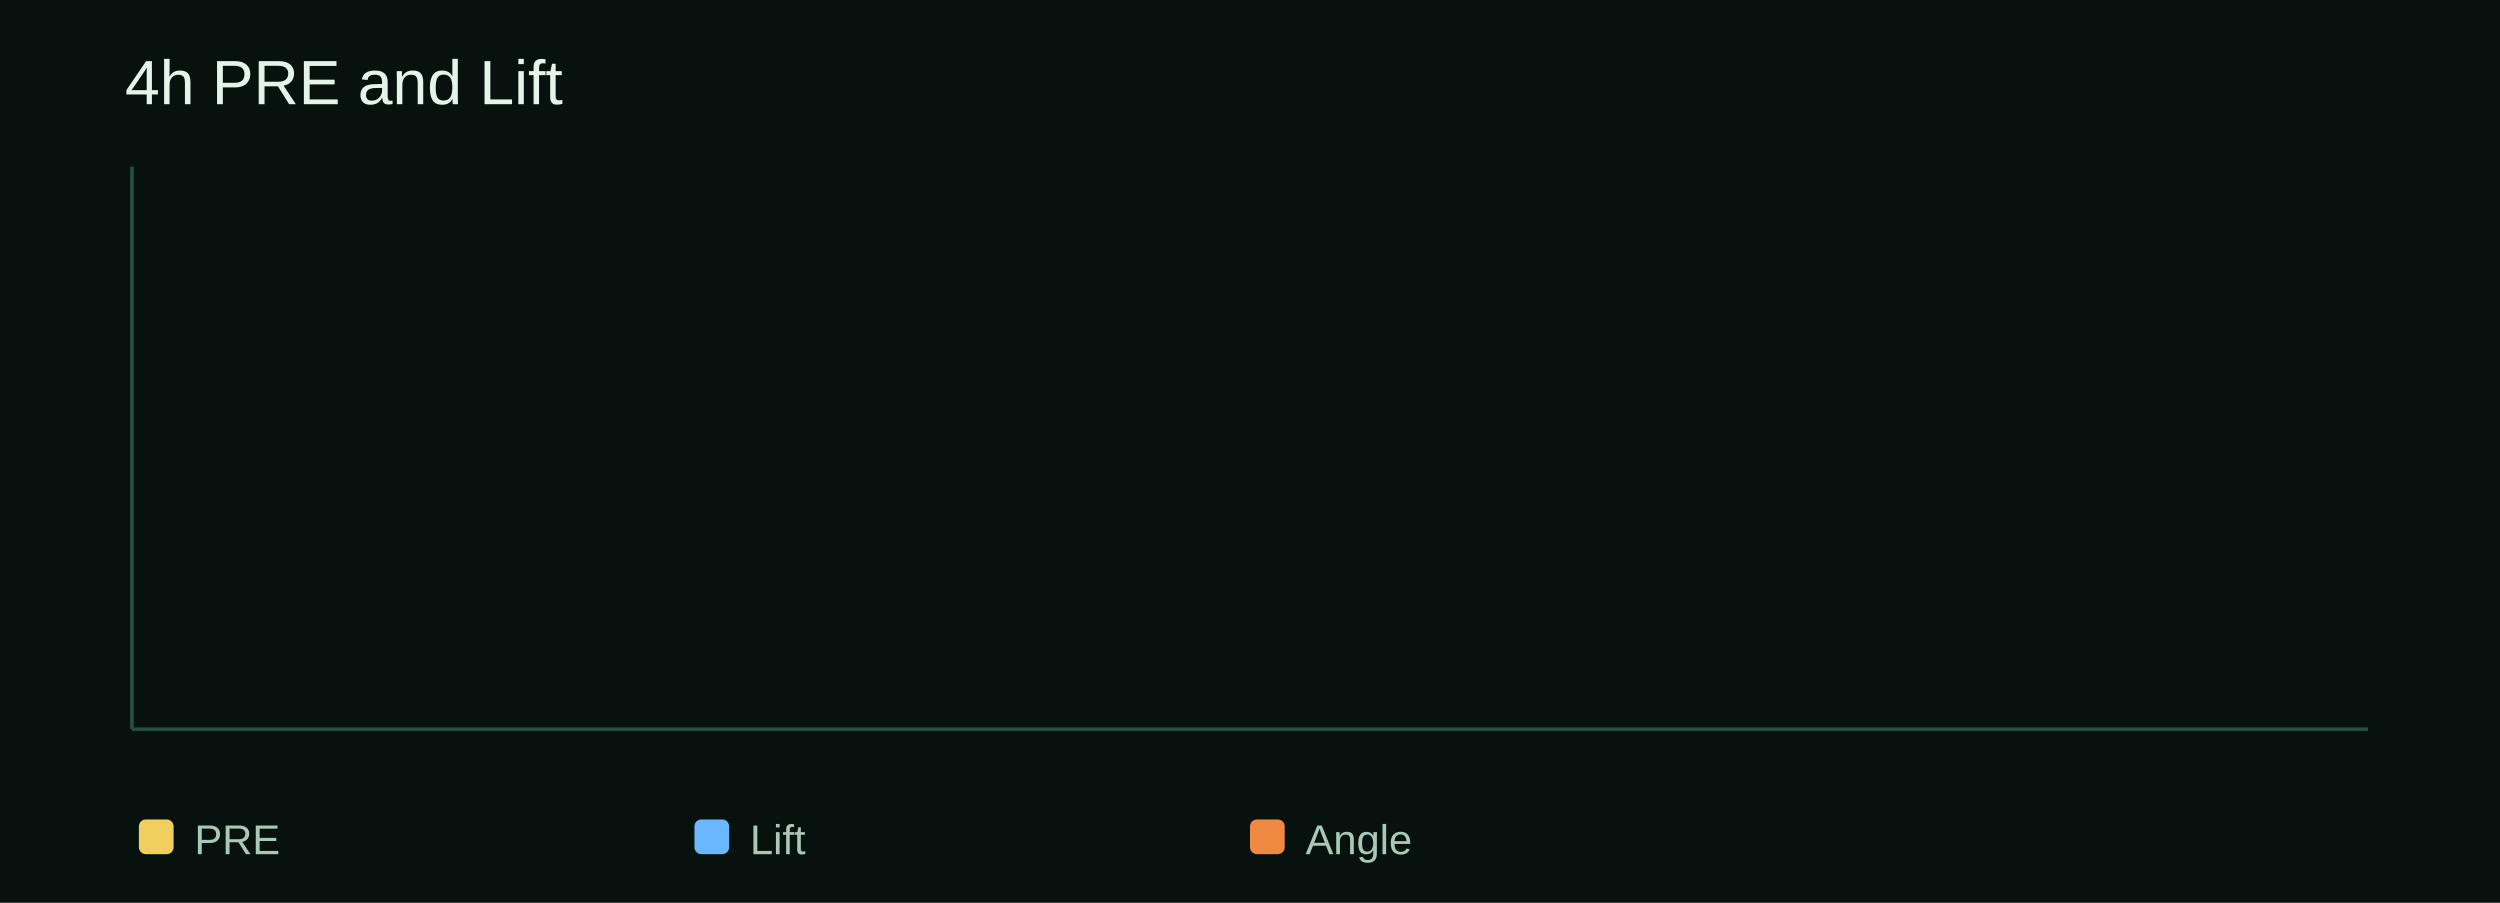
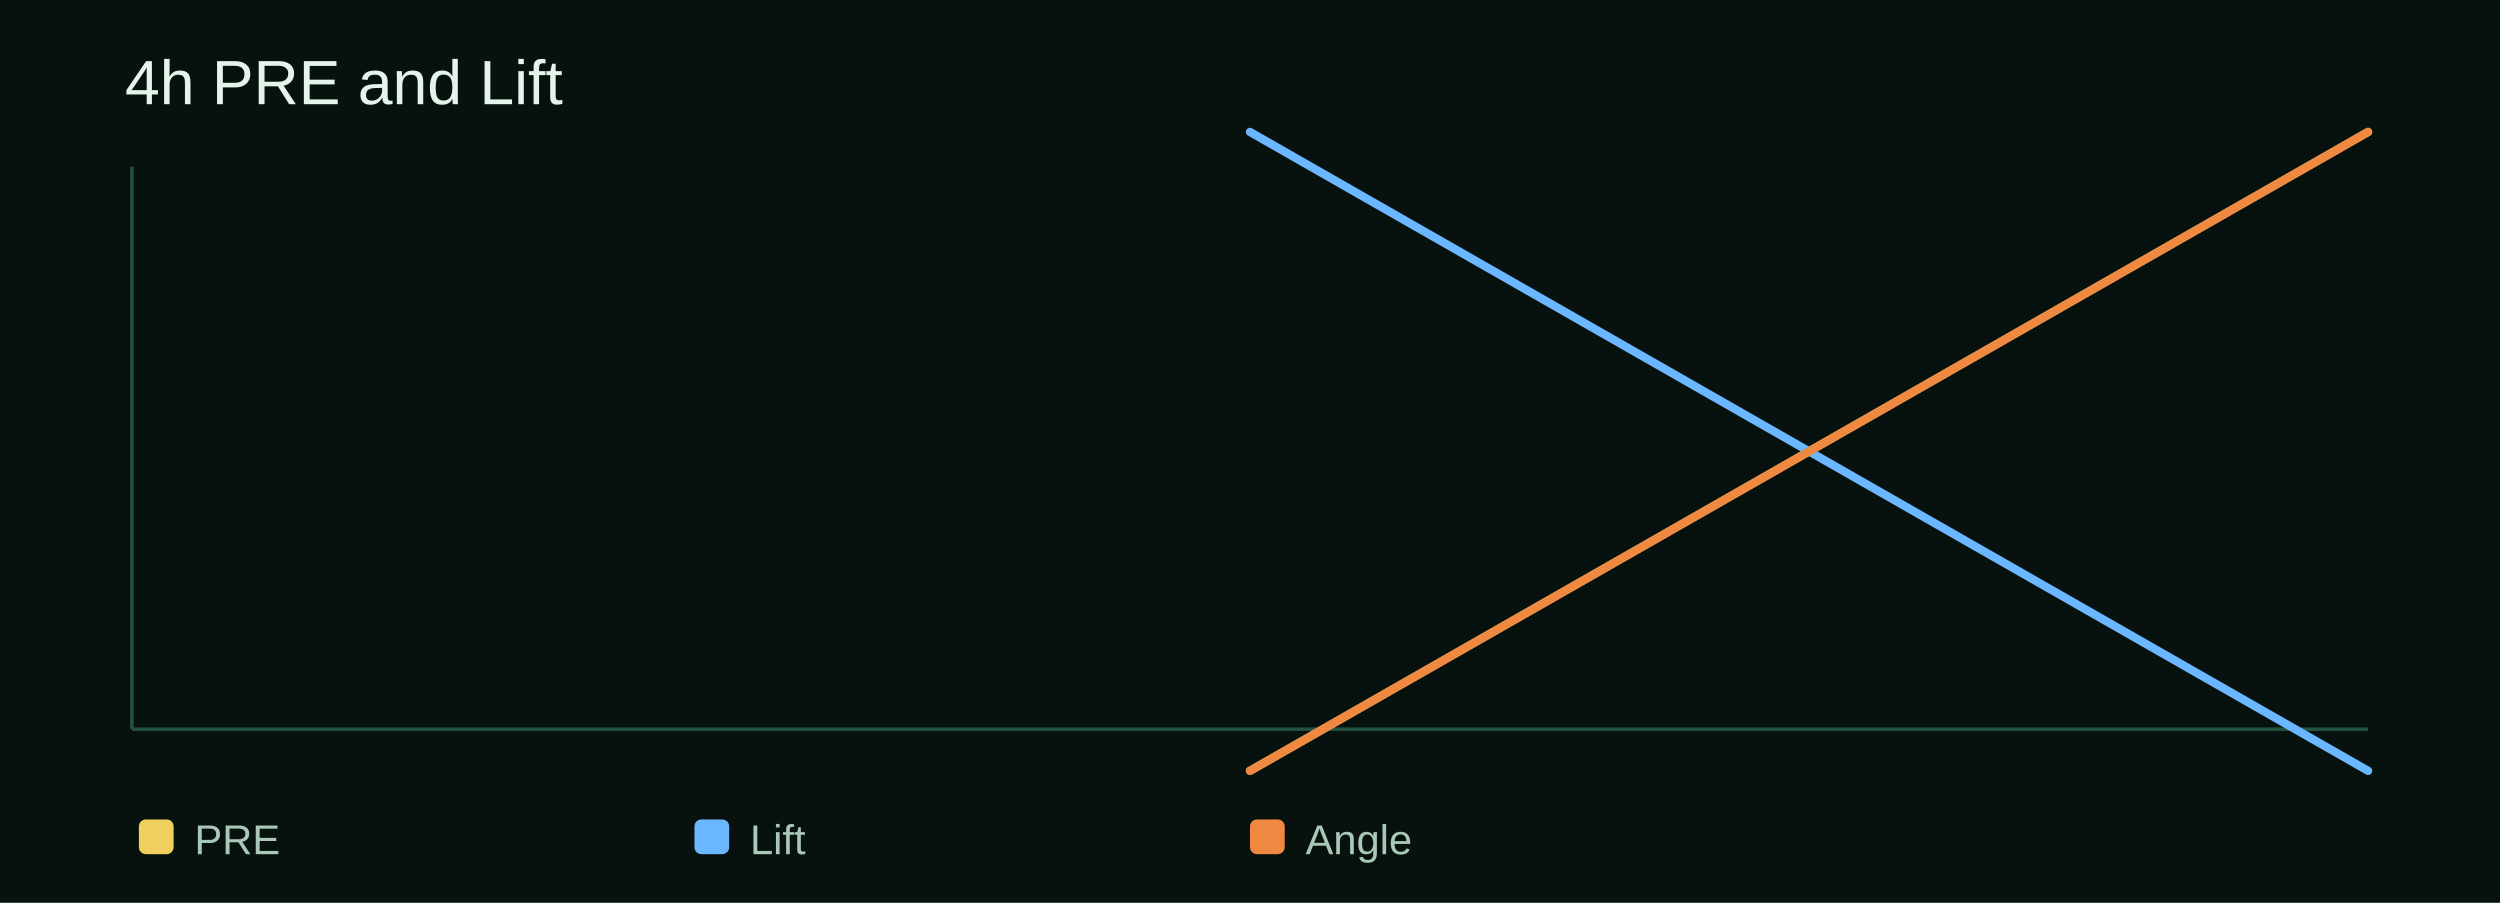
<svg xmlns="http://www.w3.org/2000/svg" width="720" height="260" viewBox="0 0 720 260" role="img" aria-label="4h PRE and Lift">
  <rect width="720" height="260" fill="#07110d" />
  <text x="36" y="30" fill="#e5f4ea" font-family="Arial, sans-serif" font-size="18">4h PRE and Lift</text>
  <line x1="38" y1="210" x2="682" y2="210" stroke="#245242" stroke-width="1" />
  <line x1="38" y1="48" x2="38" y2="210" stroke="#245242" stroke-width="1" />
-   <polyline points="682,222" fill="none" stroke="#f1cf5f" stroke-width="2.4" stroke-linecap="round" stroke-linejoin="round" />
-   <polyline points="682,222" fill="none" stroke="#6ab7ff" stroke-width="2.4" stroke-linecap="round" stroke-linejoin="round" />
-   <polyline points="682,222" fill="none" stroke="#ef8840" stroke-width="2.4" stroke-linecap="round" stroke-linejoin="round" />
+   <polyline points="360,222 682,38" fill="none" stroke="#f1cf5f" stroke-width="2.4" stroke-linecap="round" stroke-linejoin="round" />
+   <polyline points="360,38 682,222" fill="none" stroke="#6ab7ff" stroke-width="2.4" stroke-linecap="round" stroke-linejoin="round" />
+   <polyline points="360,222 682,38" fill="none" stroke="#ef8840" stroke-width="2.4" stroke-linecap="round" stroke-linejoin="round" />
  <g fill="#a9c8b7" font-family="Arial, sans-serif" font-size="12">
    <g transform="translate(40 236)">
      <rect width="10" height="10" fill="#f1cf5f" rx="2" />
      <text x="16" y="10">PRE</text>
    </g>
    <g transform="translate(200 236)">
      <rect width="10" height="10" fill="#6ab7ff" rx="2" />
      <text x="16" y="10">Lift</text>
    </g>
    <g transform="translate(360 236)">
      <rect width="10" height="10" fill="#ef8840" rx="2" />
      <text x="16" y="10">Angle</text>
    </g>
  </g>
</svg>
